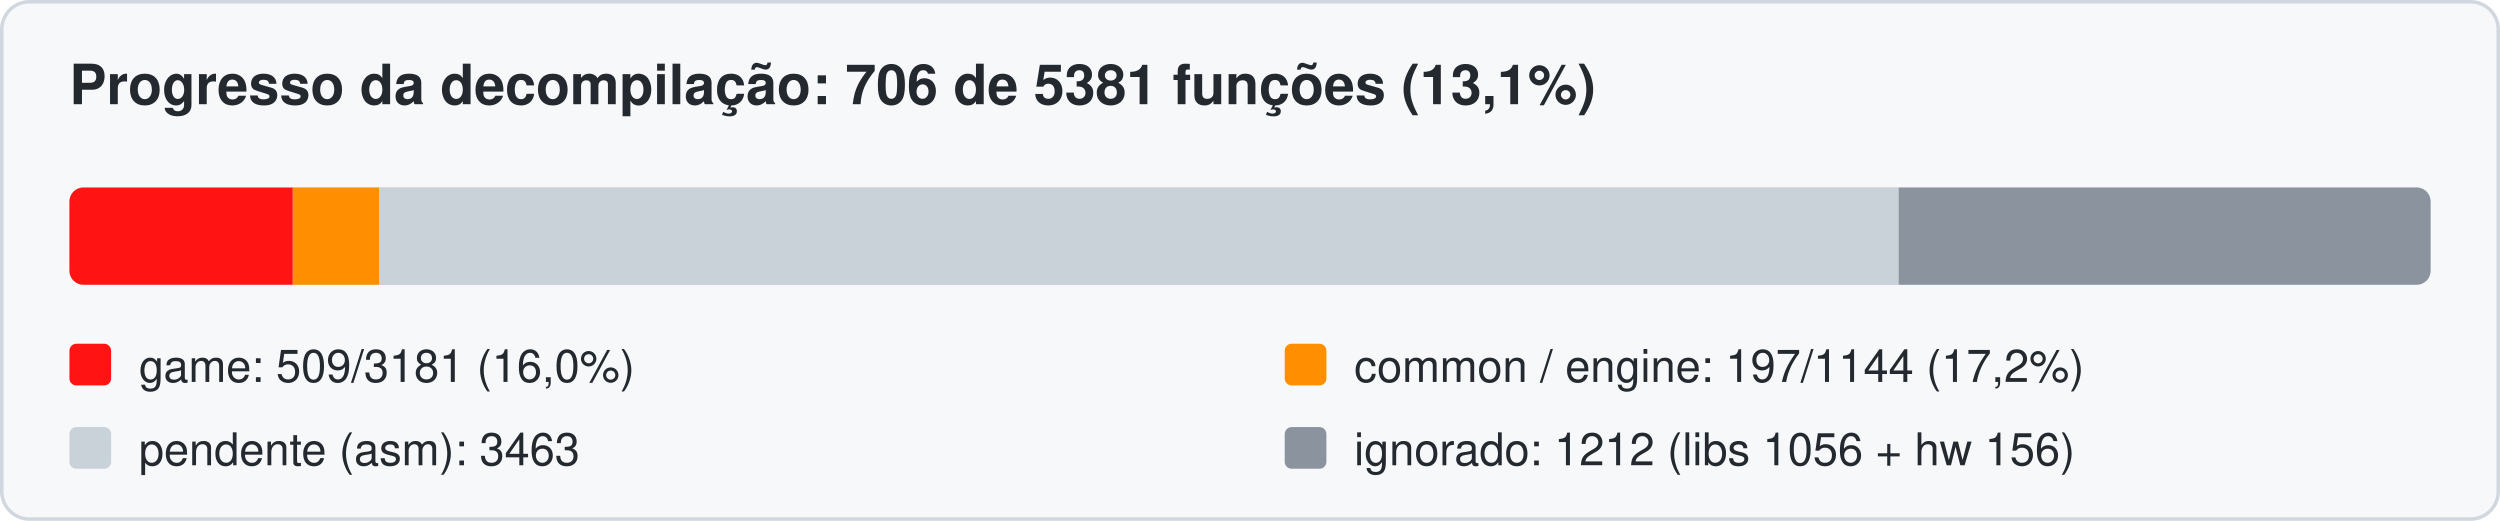
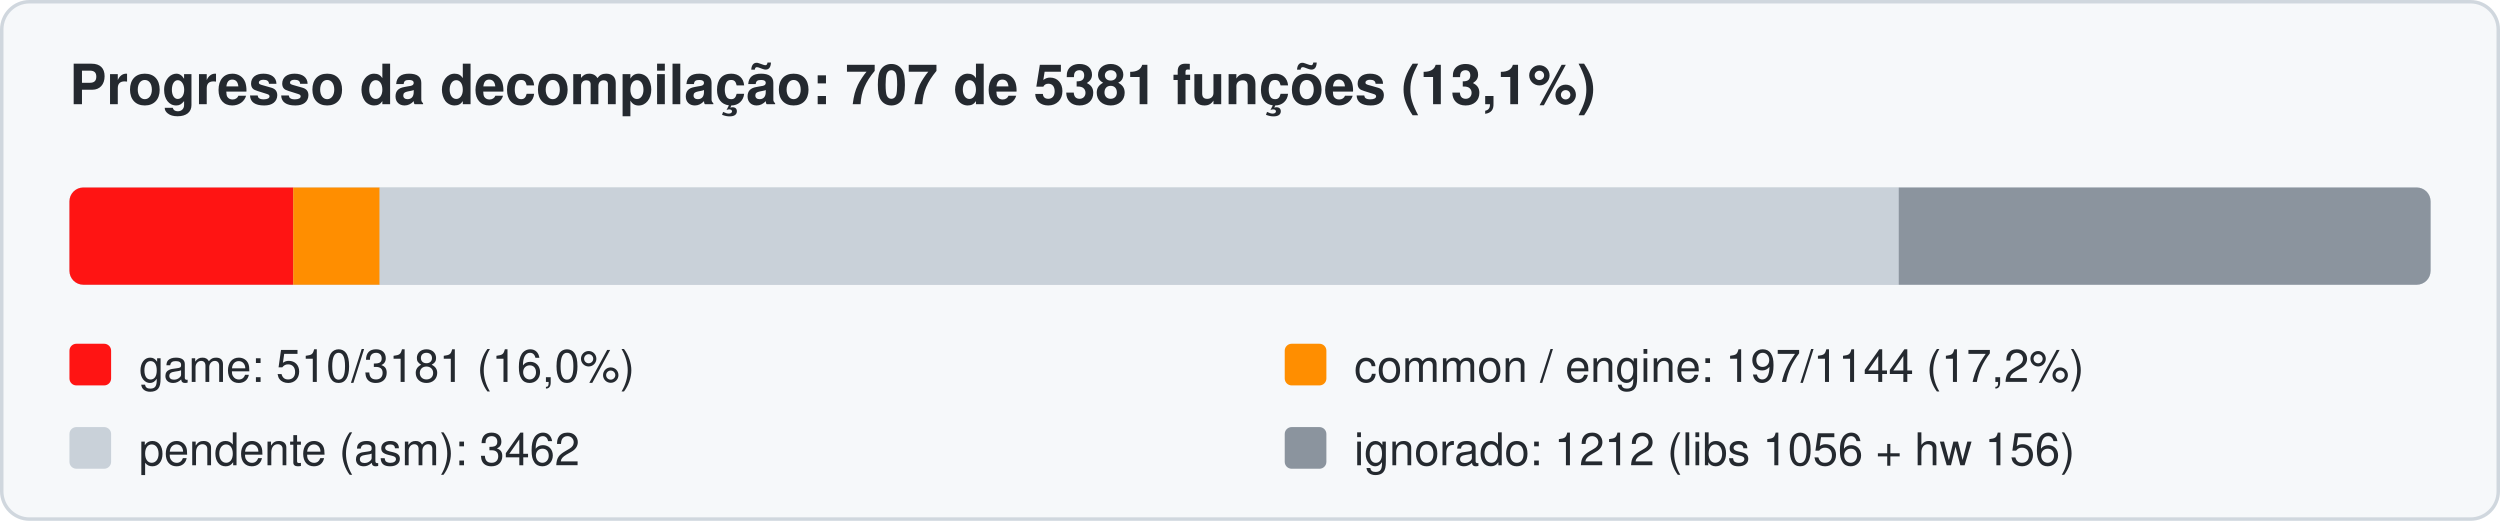
- <svg xmlns="http://www.w3.org/2000/svg" width="720" height="150" viewBox="0 0 720 150" role="img" aria-label="War of the Monsters: 706 de 5381 funcoes decompiladas (13,1%), 1212 ignoradas">
+ <svg xmlns="http://www.w3.org/2000/svg" width="720" height="150" viewBox="0 0 720 150" role="img" aria-label="War of the Monsters: 707 de 5381 funcoes decompiladas (13,1%), 1212 ignoradas">
  <rect x="0.5" y="0.5" width="719" height="149" rx="8" fill="#f6f8fa" stroke="#d0d7de" />
  <g font-family="-apple-system, 'Segoe UI', Helvetica, Arial, sans-serif">
-     <text x="20" y="30" font-size="16" font-weight="600" fill="#24292f">Progresso da decompilação: 706 de 5381 funções (13,1%)</text>
+     <text x="20" y="30" font-size="16" font-weight="600" fill="#24292f">Progresso da decompilação: 707 de 5381 funções (13,1%)</text>
    <rect x="20" y="54" width="680" height="28" rx="4" fill="#c9d1d9" />
    <clipPath id="r">
      <rect x="20" y="54" width="680" height="28" rx="4" />
    </clipPath>
    <g clip-path="url(#r)">
-       <rect x="20.00" y="54" width="64.32" height="28" fill="#ff1413" />
-       <rect x="84.32" y="54" width="24.90" height="28" fill="#ff8e00" />
-       <rect x="109.22" y="54" width="437.62" height="28" fill="#c9d1d9" />
+       <rect x="20.00" y="54" width="64.45" height="28" fill="#ff1413" />
+       <rect x="84.45" y="54" width="24.90" height="28" fill="#ff8e00" />
+       <rect x="109.34" y="54" width="437.49" height="28" fill="#c9d1d9" />
      <rect x="546.84" y="54" width="153.16" height="28" fill="#8b949e" />
    </g>
    <rect x="20" y="99" width="12" height="12" rx="2" fill="#ff1413" />
-     <text x="40" y="110" font-size="13" fill="#24292f">game: 509/3181 (16,0%)</text>
+     <text x="40" y="110" font-size="13" fill="#24292f">game: 510/3181 (16,0%)</text>
    <rect x="370" y="99" width="12" height="12" rx="2" fill="#ff8e00" />
    <text x="390" y="110" font-size="13" fill="#24292f">common / engine: 197/1144 (17,2%)</text>
    <rect x="20" y="123" width="12" height="12" rx="2" fill="#c9d1d9" />
-     <text x="40" y="134" font-size="13" fill="#24292f">pendente (asm): 3463</text>
+     <text x="40" y="134" font-size="13" fill="#24292f">pendente (asm): 3462</text>
    <rect x="370" y="123" width="12" height="12" rx="2" fill="#8b949e" />
    <text x="390" y="134" font-size="13" fill="#24292f">ignorado: 1212 (libs 1056 + hw 156)</text>
  </g>
</svg>
